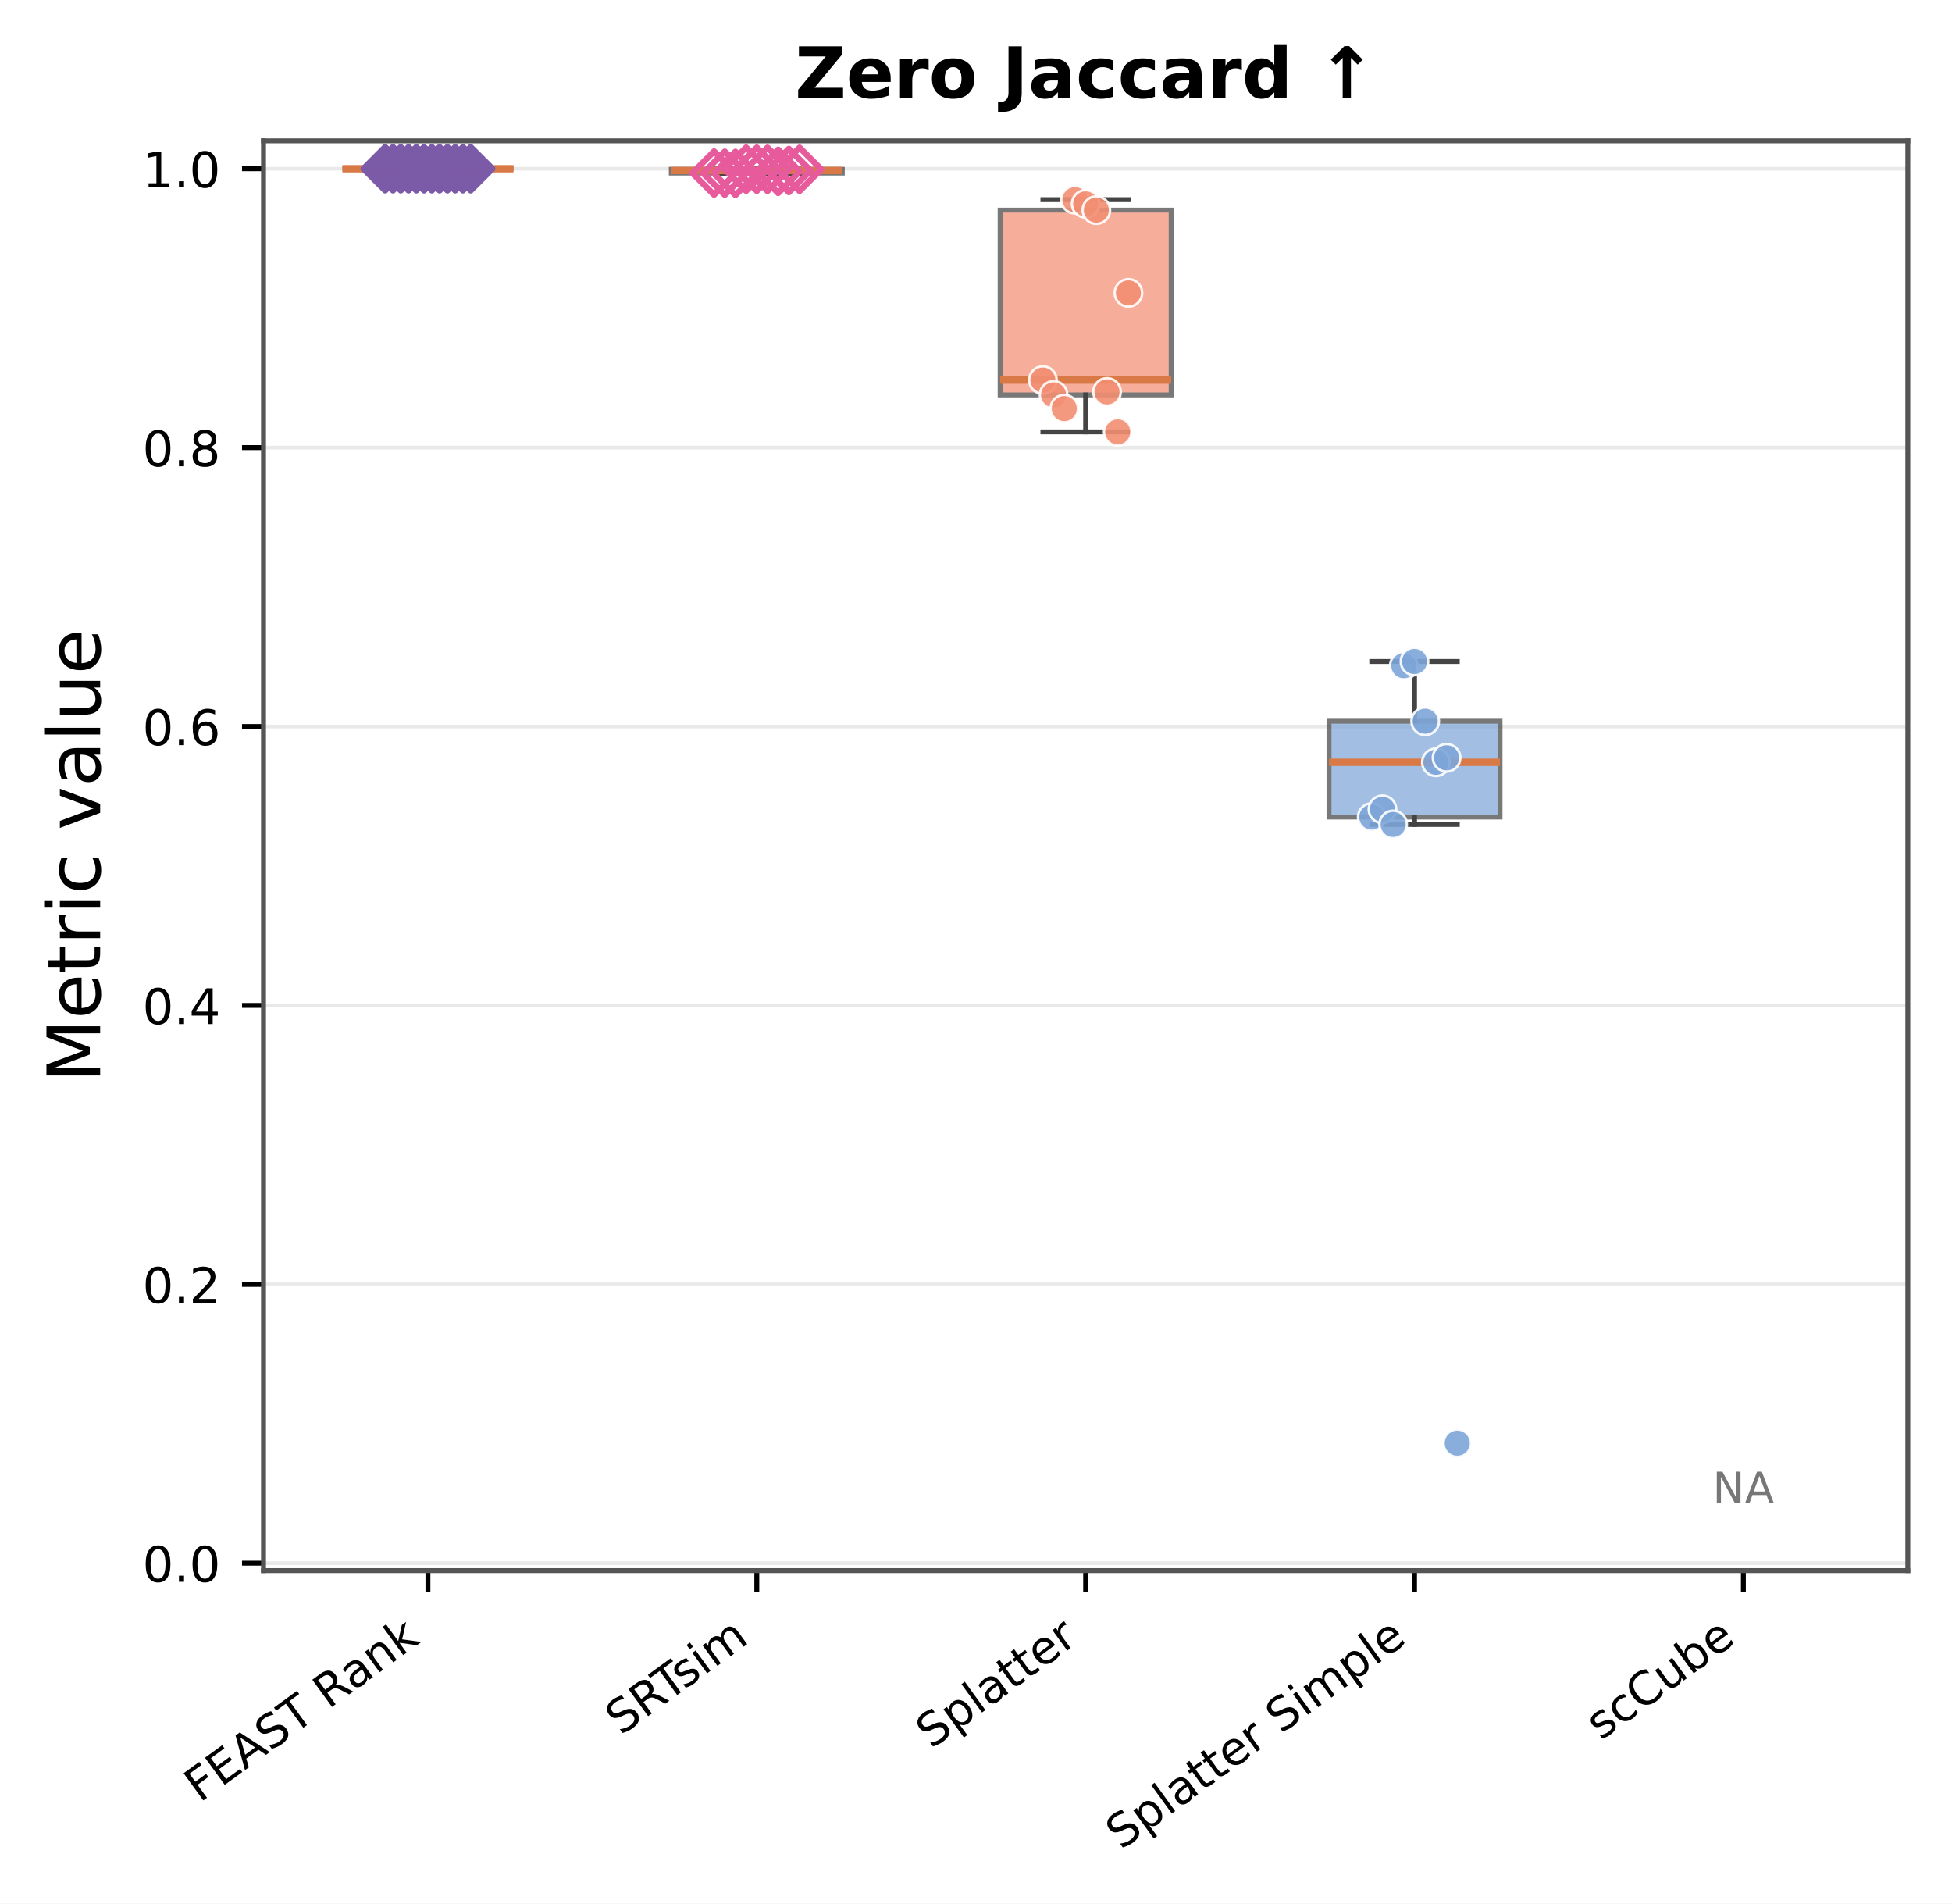
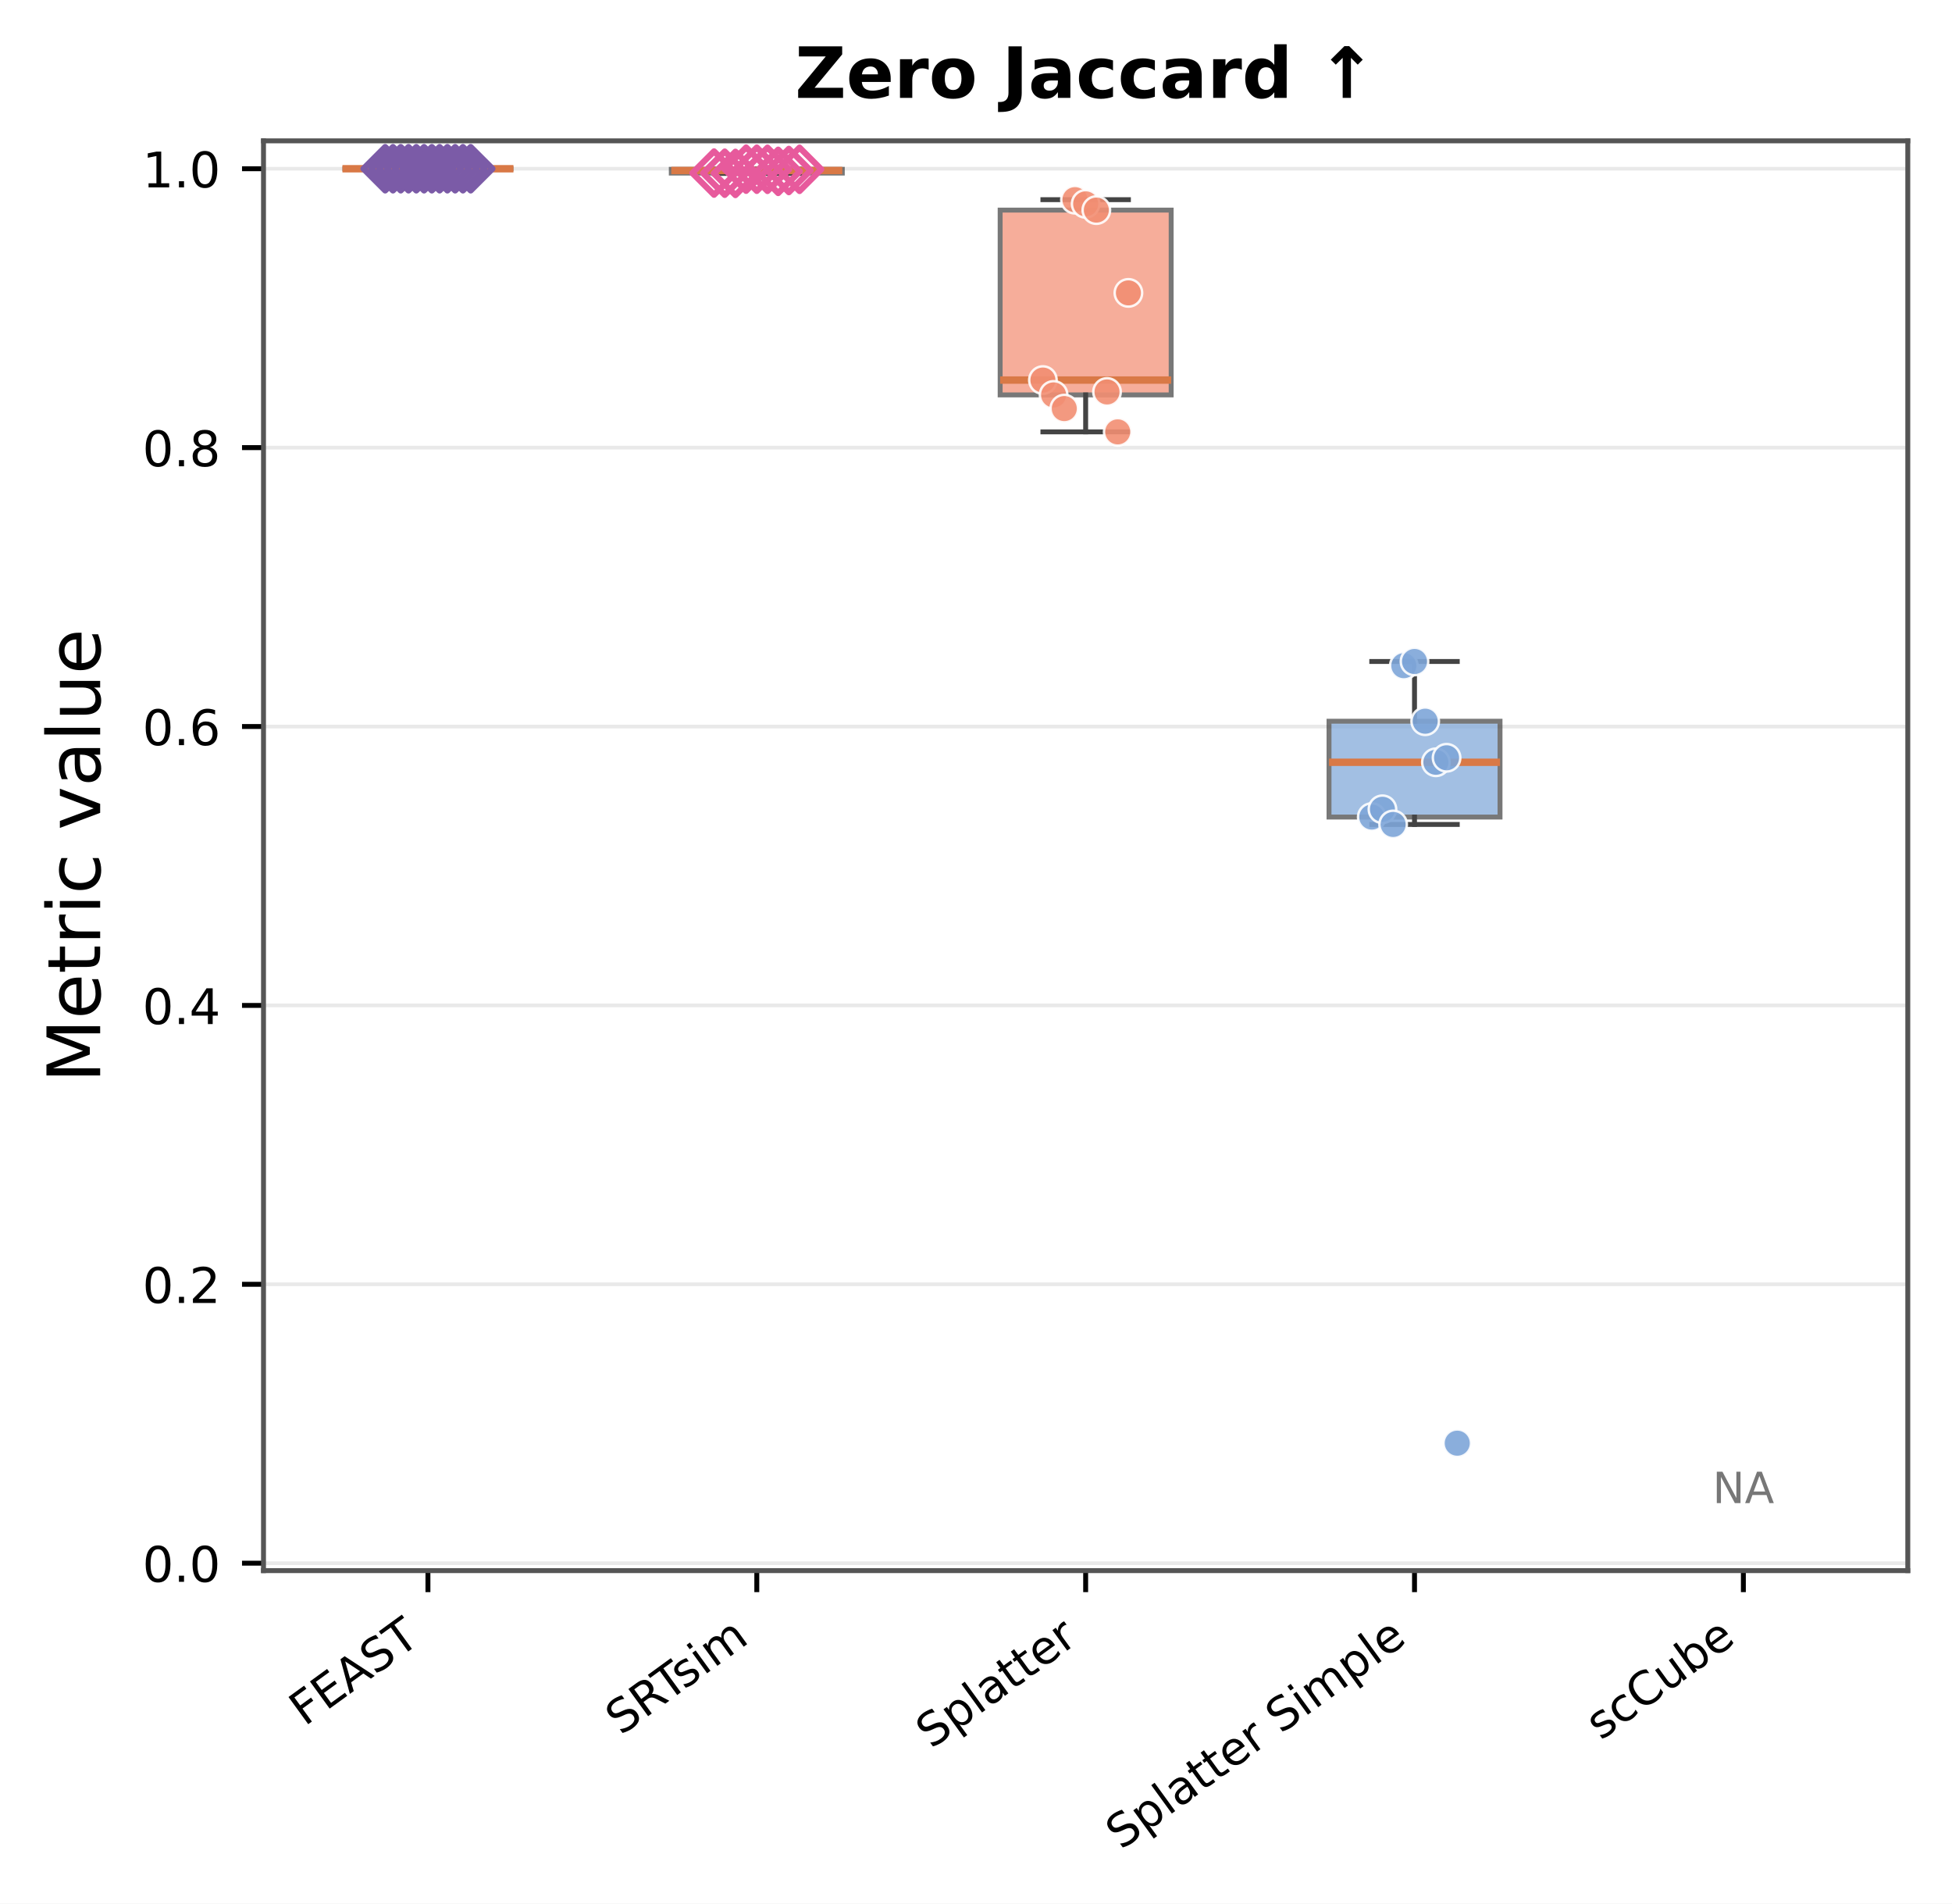
<svg xmlns="http://www.w3.org/2000/svg" xmlns:xlink="http://www.w3.org/1999/xlink" width="317.963pt" height="310.013pt" viewBox="0 0 317.963 310.013" version="1.1">
  <defs>
    <style type="text/css">*{stroke-linejoin: round; stroke-linecap: butt}</style>
  </defs>
  <g id="figure_1">
    <g id="patch_1">
      <path d="M 0 310.013  L 317.963 310.013  L 317.963 0  L 0 0  z " style="fill: #ffffff" />
    </g>
    <g id="axes_1">
      <g id="patch_2">
        <path d="M 42.923 255.786  L 310.763 255.786  L 310.763 22.938  L 42.923 22.938  z " style="fill: #ffffff" />
      </g>
      <g id="matplotlib.axis_1">
        <g id="xtick_1">
          <g id="line2d_1">
            <defs>
              <path id="mc870efa23a" d="M 0 0  L 0 3.5  " style="stroke: #000000; stroke-width: 0.8" />
            </defs>
            <g>
              <use xlink:href="#mc870efa23a" x="69.707" y="255.786" style="stroke: #000000; stroke-width: 0.8" />
            </g>
          </g>
          <g id="text_1">
-             <text style="font-size: 7.5px; font-family: 'DejaVu Sans', 'Bitstream Vera Sans', 'Computer Modern Sans Serif', 'Lucida Grande', 'Verdana', 'Geneva', 'Lucid', 'Arial', 'Helvetica', 'Avant Garde', sans-serif" transform="translate(32.52799 293.6397) rotate(-36)">FEAST Rank</text>
+             <text style="font-size: 7.5px; font-family: 'DejaVu Sans', 'Bitstream Vera Sans', 'Computer Modern Sans Serif', 'Lucida Grande', 'Verdana', 'Geneva', 'Lucid', 'Arial', 'Helvetica', 'Avant Garde', sans-serif" transform="translate(49.61595 281.2241) rotate(-36)">FEAST</text>
          </g>
        </g>
        <g id="xtick_2">
          <g id="line2d_2">
            <g>
              <use xlink:href="#mc870efa23a" x="123.275" y="255.786" style="stroke: #000000; stroke-width: 0.8" />
            </g>
          </g>
          <g id="text_2">
            <text style="font-size: 7.5px; font-family: 'DejaVu Sans', 'Bitstream Vera Sans', 'Computer Modern Sans Serif', 'Lucida Grande', 'Verdana', 'Geneva', 'Lucid', 'Arial', 'Helvetica', 'Avant Garde', sans-serif" transform="translate(101.1314 282.7158) rotate(-36)">SRTsim</text>
          </g>
        </g>
        <g id="xtick_3">
          <g id="line2d_3">
            <g>
              <use xlink:href="#mc870efa23a" x="176.843" y="255.786" style="stroke: #000000; stroke-width: 0.8" />
            </g>
          </g>
          <g id="text_3">
            <text style="font-size: 7.5px; font-family: 'DejaVu Sans', 'Bitstream Vera Sans', 'Computer Modern Sans Serif', 'Lucida Grande', 'Verdana', 'Geneva', 'Lucid', 'Arial', 'Helvetica', 'Avant Garde', sans-serif" transform="translate(151.6912 284.9014) rotate(-36)">Splatter</text>
          </g>
        </g>
        <g id="xtick_4">
          <g id="line2d_4">
            <g>
              <use xlink:href="#mc870efa23a" x="230.411" y="255.786" style="stroke: #000000; stroke-width: 0.8" />
            </g>
          </g>
          <g id="text_4">
            <text style="font-size: 7.5px; font-family: 'DejaVu Sans', 'Bitstream Vera Sans', 'Computer Modern Sans Serif', 'Lucida Grande', 'Verdana', 'Geneva', 'Lucid', 'Arial', 'Helvetica', 'Avant Garde', sans-serif" transform="translate(182.6118 301.3557) rotate(-36)">Splatter Simple</text>
          </g>
        </g>
        <g id="xtick_5">
          <g id="line2d_5">
            <g>
              <use xlink:href="#mc870efa23a" x="283.979" y="255.786" style="stroke: #000000; stroke-width: 0.8" />
            </g>
          </g>
          <g id="text_5">
            <text style="font-size: 7.5px; font-family: 'DejaVu Sans', 'Bitstream Vera Sans', 'Computer Modern Sans Serif', 'Lucida Grande', 'Verdana', 'Geneva', 'Lucid', 'Arial', 'Helvetica', 'Avant Garde', sans-serif" transform="translate(260.7555 283.5004) rotate(-36)">scCube</text>
          </g>
        </g>
      </g>
      <g id="matplotlib.axis_2">
        <g id="ytick_1">
          <g id="line2d_6">
-             <path d="M 42.923 254.575  L 310.763 254.575  " clip-path="url(#pabf398de43)" style="fill: none; stroke: #dddddd; stroke-opacity: 0.65; stroke-width: 0.6; stroke-linecap: square" />
+             <path d="M 42.923 254.575  L 310.763 254.575  " clip-path="url(#pfcaba58bba)" style="fill: none; stroke: #dddddd; stroke-opacity: 0.65; stroke-width: 0.6; stroke-linecap: square" />
          </g>
          <g id="line2d_7">
            <defs>
              <path id="m48dd4f8573" d="M 0 0  L -3.5 0  " style="stroke: #000000; stroke-width: 0.8" />
            </defs>
            <g>
              <use xlink:href="#m48dd4f8573" x="42.923" y="254.575" style="stroke: #000000; stroke-width: 0.8" />
            </g>
          </g>
          <g id="text_6">
            <text style="font-size: 8px; font-family: 'DejaVu Sans', 'Bitstream Vera Sans', 'Computer Modern Sans Serif', 'Lucida Grande', 'Verdana', 'Geneva', 'Lucid', 'Arial', 'Helvetica', 'Avant Garde', sans-serif; text-anchor: end" x="35.923" y="257.614" transform="rotate(-0 35.92344 257.6144)">0.0</text>
          </g>
        </g>
        <g id="ytick_2">
          <g id="line2d_8">
-             <path d="M 42.923 209.156  L 310.763 209.156  " clip-path="url(#pabf398de43)" style="fill: none; stroke: #dddddd; stroke-opacity: 0.65; stroke-width: 0.6; stroke-linecap: square" />
+             <path d="M 42.923 209.156  L 310.763 209.156  " clip-path="url(#pfcaba58bba)" style="fill: none; stroke: #dddddd; stroke-opacity: 0.65; stroke-width: 0.6; stroke-linecap: square" />
          </g>
          <g id="line2d_9">
            <g>
              <use xlink:href="#m48dd4f8573" x="42.923" y="209.156" style="stroke: #000000; stroke-width: 0.8" />
            </g>
          </g>
          <g id="text_7">
            <text style="font-size: 8px; font-family: 'DejaVu Sans', 'Bitstream Vera Sans', 'Computer Modern Sans Serif', 'Lucida Grande', 'Verdana', 'Geneva', 'Lucid', 'Arial', 'Helvetica', 'Avant Garde', sans-serif; text-anchor: end" x="35.923" y="212.195" transform="rotate(-0 35.92344 212.1954)">0.2</text>
          </g>
        </g>
        <g id="ytick_3">
          <g id="line2d_10">
-             <path d="M 42.923 163.737  L 310.763 163.737  " clip-path="url(#pabf398de43)" style="fill: none; stroke: #dddddd; stroke-opacity: 0.65; stroke-width: 0.6; stroke-linecap: square" />
+             <path d="M 42.923 163.737  L 310.763 163.737  " clip-path="url(#pfcaba58bba)" style="fill: none; stroke: #dddddd; stroke-opacity: 0.65; stroke-width: 0.6; stroke-linecap: square" />
          </g>
          <g id="line2d_11">
            <g>
              <use xlink:href="#m48dd4f8573" x="42.923" y="163.737" style="stroke: #000000; stroke-width: 0.8" />
            </g>
          </g>
          <g id="text_8">
            <text style="font-size: 8px; font-family: 'DejaVu Sans', 'Bitstream Vera Sans', 'Computer Modern Sans Serif', 'Lucida Grande', 'Verdana', 'Geneva', 'Lucid', 'Arial', 'Helvetica', 'Avant Garde', sans-serif; text-anchor: end" x="35.923" y="166.776" transform="rotate(-0 35.92344 166.7763)">0.4</text>
          </g>
        </g>
        <g id="ytick_4">
          <g id="line2d_12">
-             <path d="M 42.923 118.318  L 310.763 118.318  " clip-path="url(#pabf398de43)" style="fill: none; stroke: #dddddd; stroke-opacity: 0.65; stroke-width: 0.6; stroke-linecap: square" />
+             <path d="M 42.923 118.318  L 310.763 118.318  " clip-path="url(#pfcaba58bba)" style="fill: none; stroke: #dddddd; stroke-opacity: 0.65; stroke-width: 0.6; stroke-linecap: square" />
          </g>
          <g id="line2d_13">
            <g>
              <use xlink:href="#m48dd4f8573" x="42.923" y="118.318" style="stroke: #000000; stroke-width: 0.8" />
            </g>
          </g>
          <g id="text_9">
            <text style="font-size: 8px; font-family: 'DejaVu Sans', 'Bitstream Vera Sans', 'Computer Modern Sans Serif', 'Lucida Grande', 'Verdana', 'Geneva', 'Lucid', 'Arial', 'Helvetica', 'Avant Garde', sans-serif; text-anchor: end" x="35.923" y="121.357" transform="rotate(-0 35.92344 121.3573)">0.6</text>
          </g>
        </g>
        <g id="ytick_5">
          <g id="line2d_14">
-             <path d="M 42.923 72.899  L 310.763 72.899  " clip-path="url(#pabf398de43)" style="fill: none; stroke: #dddddd; stroke-opacity: 0.65; stroke-width: 0.6; stroke-linecap: square" />
+             <path d="M 42.923 72.899  L 310.763 72.899  " clip-path="url(#pfcaba58bba)" style="fill: none; stroke: #dddddd; stroke-opacity: 0.65; stroke-width: 0.6; stroke-linecap: square" />
          </g>
          <g id="line2d_15">
            <g>
              <use xlink:href="#m48dd4f8573" x="42.923" y="72.899" style="stroke: #000000; stroke-width: 0.8" />
            </g>
          </g>
          <g id="text_10">
            <text style="font-size: 8px; font-family: 'DejaVu Sans', 'Bitstream Vera Sans', 'Computer Modern Sans Serif', 'Lucida Grande', 'Verdana', 'Geneva', 'Lucid', 'Arial', 'Helvetica', 'Avant Garde', sans-serif; text-anchor: end" x="35.923" y="75.938" transform="rotate(-0 35.92344 75.93822)">0.8</text>
          </g>
        </g>
        <g id="ytick_6">
          <g id="line2d_16">
-             <path d="M 42.923 27.48  L 310.763 27.48  " clip-path="url(#pabf398de43)" style="fill: none; stroke: #dddddd; stroke-opacity: 0.65; stroke-width: 0.6; stroke-linecap: square" />
+             <path d="M 42.923 27.48  L 310.763 27.48  " clip-path="url(#pfcaba58bba)" style="fill: none; stroke: #dddddd; stroke-opacity: 0.65; stroke-width: 0.6; stroke-linecap: square" />
          </g>
          <g id="line2d_17">
            <g>
              <use xlink:href="#m48dd4f8573" x="42.923" y="27.48" style="stroke: #000000; stroke-width: 0.8" />
            </g>
          </g>
          <g id="text_11">
            <text style="font-size: 8px; font-family: 'DejaVu Sans', 'Bitstream Vera Sans', 'Computer Modern Sans Serif', 'Lucida Grande', 'Verdana', 'Geneva', 'Lucid', 'Arial', 'Helvetica', 'Avant Garde', sans-serif; text-anchor: end" x="35.923" y="30.519" transform="rotate(-0 35.92344 30.51917)">1.0</text>
          </g>
        </g>
        <g id="text_12">
          <text style="font-size: 12px; font-family: 'DejaVu Sans', 'Bitstream Vera Sans', 'Computer Modern Sans Serif', 'Lucida Grande', 'Verdana', 'Geneva', 'Lucid', 'Arial', 'Helvetica', 'Avant Garde', sans-serif; text-anchor: middle" x="16.318" y="139.362" transform="rotate(-90 16.31812 139.3622)">Metric value</text>
        </g>
      </g>
      <g id="patch_3">
-         <path d="M 55.78 27.48  L 83.635 27.48  L 83.635 27.48  L 55.78 27.48  L 55.78 27.48  z " clip-path="url(#pabf398de43)" style="fill: #7b5ba7; opacity: 0.72; stroke: #444444; stroke-width: 0.8; stroke-linejoin: miter" />
+         <path d="M 55.78 27.48  L 83.635 27.48  L 83.635 27.48  L 55.78 27.48  L 55.78 27.48  z " clip-path="url(#pfcaba58bba)" style="fill: #7b5ba7; opacity: 0.72; stroke: #444444; stroke-width: 0.8; stroke-linejoin: miter" />
      </g>
      <g id="line2d_18">
-         <path d="M 69.707 27.48  L 69.707 27.48  " clip-path="url(#pabf398de43)" style="fill: none; stroke: #444444; stroke-width: 0.8; stroke-linecap: square" />
+         <path d="M 69.707 27.48  L 69.707 27.48  " clip-path="url(#pfcaba58bba)" style="fill: none; stroke: #444444; stroke-width: 0.8; stroke-linecap: square" />
      </g>
      <g id="line2d_19">
-         <path d="M 69.707 27.48  L 69.707 27.48  " clip-path="url(#pabf398de43)" style="fill: none; stroke: #444444; stroke-width: 0.8; stroke-linecap: square" />
+         <path d="M 69.707 27.48  L 69.707 27.48  " clip-path="url(#pfcaba58bba)" style="fill: none; stroke: #444444; stroke-width: 0.8; stroke-linecap: square" />
      </g>
      <g id="line2d_20">
-         <path d="M 62.744 27.48  L 76.671 27.48  " clip-path="url(#pabf398de43)" style="fill: none; stroke: #444444; stroke-width: 0.8; stroke-linecap: square" />
+         <path d="M 62.744 27.48  L 76.671 27.48  " clip-path="url(#pfcaba58bba)" style="fill: none; stroke: #444444; stroke-width: 0.8; stroke-linecap: square" />
      </g>
      <g id="line2d_21">
-         <path d="M 62.744 27.48  L 76.671 27.48  " clip-path="url(#pabf398de43)" style="fill: none; stroke: #444444; stroke-width: 0.8; stroke-linecap: square" />
+         <path d="M 62.744 27.48  L 76.671 27.48  " clip-path="url(#pfcaba58bba)" style="fill: none; stroke: #444444; stroke-width: 0.8; stroke-linecap: square" />
      </g>
      <g id="patch_4">
-         <path d="M 109.348 28.185  L 137.203 28.185  L 137.203 27.574  L 109.348 27.574  L 109.348 28.185  z " clip-path="url(#pabf398de43)" style="fill: #e75a9c; opacity: 0.72; stroke: #444444; stroke-width: 0.8; stroke-linejoin: miter" />
+         <path d="M 109.348 28.185  L 137.203 28.185  L 137.203 27.574  L 109.348 27.574  L 109.348 28.185  z " clip-path="url(#pfcaba58bba)" style="fill: #e75a9c; opacity: 0.72; stroke: #444444; stroke-width: 0.8; stroke-linejoin: miter" />
      </g>
      <g id="line2d_22">
-         <path d="M 123.275 28.185  L 123.275 28.241  " clip-path="url(#pabf398de43)" style="fill: none; stroke: #444444; stroke-width: 0.8; stroke-linecap: square" />
+         <path d="M 123.275 28.185  L 123.275 28.241  " clip-path="url(#pfcaba58bba)" style="fill: none; stroke: #444444; stroke-width: 0.8; stroke-linecap: square" />
      </g>
      <g id="line2d_23">
-         <path d="M 123.275 27.574  L 123.275 27.549  " clip-path="url(#pabf398de43)" style="fill: none; stroke: #444444; stroke-width: 0.8; stroke-linecap: square" />
+         <path d="M 123.275 27.574  L 123.275 27.549  " clip-path="url(#pfcaba58bba)" style="fill: none; stroke: #444444; stroke-width: 0.8; stroke-linecap: square" />
      </g>
      <g id="line2d_24">
-         <path d="M 116.312 28.241  L 130.239 28.241  " clip-path="url(#pabf398de43)" style="fill: none; stroke: #444444; stroke-width: 0.8; stroke-linecap: square" />
+         <path d="M 116.312 28.241  L 130.239 28.241  " clip-path="url(#pfcaba58bba)" style="fill: none; stroke: #444444; stroke-width: 0.8; stroke-linecap: square" />
      </g>
      <g id="line2d_25">
-         <path d="M 116.312 27.549  L 130.239 27.549  " clip-path="url(#pabf398de43)" style="fill: none; stroke: #444444; stroke-width: 0.8; stroke-linecap: square" />
+         <path d="M 116.312 27.549  L 130.239 27.549  " clip-path="url(#pfcaba58bba)" style="fill: none; stroke: #444444; stroke-width: 0.8; stroke-linecap: square" />
      </g>
      <g id="patch_5">
-         <path d="M 162.916 64.313  L 190.771 64.313  L 190.771 34.216  L 162.916 34.216  L 162.916 64.313  z " clip-path="url(#pabf398de43)" style="fill: #f28e73; opacity: 0.72; stroke: #444444; stroke-width: 0.8; stroke-linejoin: miter" />
+         <path d="M 162.916 64.313  L 190.771 64.313  L 190.771 34.216  L 162.916 34.216  L 162.916 64.313  z " clip-path="url(#pfcaba58bba)" style="fill: #f28e73; opacity: 0.72; stroke: #444444; stroke-width: 0.8; stroke-linejoin: miter" />
      </g>
      <g id="line2d_26">
-         <path d="M 176.843 64.313  L 176.843 70.334  " clip-path="url(#pabf398de43)" style="fill: none; stroke: #444444; stroke-width: 0.8; stroke-linecap: square" />
+         <path d="M 176.843 64.313  L 176.843 70.334  " clip-path="url(#pfcaba58bba)" style="fill: none; stroke: #444444; stroke-width: 0.8; stroke-linecap: square" />
      </g>
      <g id="line2d_27">
-         <path d="M 176.843 34.216  L 176.843 32.519  " clip-path="url(#pabf398de43)" style="fill: none; stroke: #444444; stroke-width: 0.8; stroke-linecap: square" />
+         <path d="M 176.843 34.216  L 176.843 32.519  " clip-path="url(#pfcaba58bba)" style="fill: none; stroke: #444444; stroke-width: 0.8; stroke-linecap: square" />
      </g>
      <g id="line2d_28">
-         <path d="M 169.88 70.334  L 183.807 70.334  " clip-path="url(#pabf398de43)" style="fill: none; stroke: #444444; stroke-width: 0.8; stroke-linecap: square" />
+         <path d="M 169.88 70.334  L 183.807 70.334  " clip-path="url(#pfcaba58bba)" style="fill: none; stroke: #444444; stroke-width: 0.8; stroke-linecap: square" />
      </g>
      <g id="line2d_29">
-         <path d="M 169.88 32.519  L 183.807 32.519  " clip-path="url(#pabf398de43)" style="fill: none; stroke: #444444; stroke-width: 0.8; stroke-linecap: square" />
+         <path d="M 169.88 32.519  L 183.807 32.519  " clip-path="url(#pfcaba58bba)" style="fill: none; stroke: #444444; stroke-width: 0.8; stroke-linecap: square" />
      </g>
      <g id="patch_6">
-         <path d="M 216.484 133.062  L 244.339 133.062  L 244.339 117.456  L 216.484 117.456  L 216.484 133.062  z " clip-path="url(#pabf398de43)" style="fill: #7ea6d8; opacity: 0.72; stroke: #444444; stroke-width: 0.8; stroke-linejoin: miter" />
+         <path d="M 216.484 133.062  L 244.339 133.062  L 244.339 117.456  L 216.484 117.456  L 216.484 133.062  z " clip-path="url(#pfcaba58bba)" style="fill: #7ea6d8; opacity: 0.72; stroke: #444444; stroke-width: 0.8; stroke-linejoin: miter" />
      </g>
      <g id="line2d_30">
-         <path d="M 230.411 133.062  L 230.411 134.267  " clip-path="url(#pabf398de43)" style="fill: none; stroke: #444444; stroke-width: 0.8; stroke-linecap: square" />
+         <path d="M 230.411 133.062  L 230.411 134.267  " clip-path="url(#pfcaba58bba)" style="fill: none; stroke: #444444; stroke-width: 0.8; stroke-linecap: square" />
      </g>
      <g id="line2d_31">
-         <path d="M 230.411 117.456  L 230.411 107.727  " clip-path="url(#pabf398de43)" style="fill: none; stroke: #444444; stroke-width: 0.8; stroke-linecap: square" />
+         <path d="M 230.411 117.456  L 230.411 107.727  " clip-path="url(#pfcaba58bba)" style="fill: none; stroke: #444444; stroke-width: 0.8; stroke-linecap: square" />
      </g>
      <g id="line2d_32">
-         <path d="M 223.448 134.267  L 237.375 134.267  " clip-path="url(#pabf398de43)" style="fill: none; stroke: #444444; stroke-width: 0.8; stroke-linecap: square" />
+         <path d="M 223.448 134.267  L 237.375 134.267  " clip-path="url(#pfcaba58bba)" style="fill: none; stroke: #444444; stroke-width: 0.8; stroke-linecap: square" />
      </g>
      <g id="line2d_33">
-         <path d="M 223.448 107.727  L 237.375 107.727  " clip-path="url(#pabf398de43)" style="fill: none; stroke: #444444; stroke-width: 0.8; stroke-linecap: square" />
+         <path d="M 223.448 107.727  L 237.375 107.727  " clip-path="url(#pfcaba58bba)" style="fill: none; stroke: #444444; stroke-width: 0.8; stroke-linecap: square" />
      </g>
      <g id="line2d_34">
-         <path d="M 55.78 27.48  L 83.635 27.48  " clip-path="url(#pabf398de43)" style="fill: none; stroke: #d97946; stroke-width: 1.2" />
+         <path d="M 55.78 27.48  L 83.635 27.48  " clip-path="url(#pfcaba58bba)" style="fill: none; stroke: #d97946; stroke-width: 1.2" />
      </g>
      <g id="line2d_35">
-         <path d="M 109.348 27.768  L 137.203 27.768  " clip-path="url(#pabf398de43)" style="fill: none; stroke: #d97946; stroke-width: 1.2" />
+         <path d="M 109.348 27.768  L 137.203 27.768  " clip-path="url(#pfcaba58bba)" style="fill: none; stroke: #d97946; stroke-width: 1.2" />
      </g>
      <g id="line2d_36">
-         <path d="M 162.916 61.896  L 190.771 61.896  " clip-path="url(#pabf398de43)" style="fill: none; stroke: #d97946; stroke-width: 1.2" />
+         <path d="M 162.916 61.896  L 190.771 61.896  " clip-path="url(#pfcaba58bba)" style="fill: none; stroke: #d97946; stroke-width: 1.2" />
      </g>
      <g id="line2d_37">
-         <path d="M 216.484 124.142  L 244.339 124.142  " clip-path="url(#pabf398de43)" style="fill: none; stroke: #d97946; stroke-width: 1.2" />
+         <path d="M 216.484 124.142  L 244.339 124.142  " clip-path="url(#pfcaba58bba)" style="fill: none; stroke: #d97946; stroke-width: 1.2" />
      </g>
      <g id="patch_7">
        <path d="M 42.923 255.786  L 42.923 22.938  " style="fill: none; stroke: #555555; stroke-width: 0.8; stroke-linejoin: miter; stroke-linecap: square" />
      </g>
      <g id="patch_8">
        <path d="M 310.763 255.786  L 310.763 22.938  " style="fill: none; stroke: #555555; stroke-width: 0.8; stroke-linejoin: miter; stroke-linecap: square" />
      </g>
      <g id="patch_9">
        <path d="M 42.923 255.786  L 310.763 255.786  " style="fill: none; stroke: #555555; stroke-width: 0.8; stroke-linejoin: miter; stroke-linecap: square" />
      </g>
      <g id="patch_10">
        <path d="M 42.923 22.938  L 310.763 22.938  " style="fill: none; stroke: #555555; stroke-width: 0.8; stroke-linejoin: miter; stroke-linecap: square" />
      </g>
      <g id="PathCollection_1">
        <defs>
          <path id="m81d2c9d20d" d="M 0 2.236  C 0.593 2.236 1.162 2 1.581 1.581  C 2 1.162 2.236 0.593 2.236 0  C 2.236 -0.593 2 -1.162 1.581 -1.581  C 1.162 -2 0.593 -2.236 0 -2.236  C -0.593 -2.236 -1.162 -2 -1.581 -1.581  C -2 -1.162 -2.236 -0.593 -2.236 0  C -2.236 0.593 -2 1.162 -1.581 1.581  C -1.162 2 -0.593 2.236 0 2.236  z " style="stroke: #ffffff; stroke-opacity: 0.9; stroke-width: 0.4" />
        </defs>
-         <g clip-path="url(#pabf398de43)">
+         <g clip-path="url(#pfcaba58bba)">
          <use xlink:href="#m81d2c9d20d" x="169.88" y="61.896" style="fill: #f28e73; fill-opacity: 0.9; stroke: #ffffff; stroke-opacity: 0.9; stroke-width: 0.4" />
          <use xlink:href="#m81d2c9d20d" x="171.621" y="64.313" style="fill: #f28e73; fill-opacity: 0.9; stroke: #ffffff; stroke-opacity: 0.9; stroke-width: 0.4" />
          <use xlink:href="#m81d2c9d20d" x="173.362" y="66.541" style="fill: #f28e73; fill-opacity: 0.9; stroke: #ffffff; stroke-opacity: 0.9; stroke-width: 0.4" />
          <use xlink:href="#m81d2c9d20d" x="175.102" y="32.519" style="fill: #f28e73; fill-opacity: 0.9; stroke: #ffffff; stroke-opacity: 0.9; stroke-width: 0.4" />
          <use xlink:href="#m81d2c9d20d" x="176.843" y="33.201" style="fill: #f28e73; fill-opacity: 0.9; stroke: #ffffff; stroke-opacity: 0.9; stroke-width: 0.4" />
          <use xlink:href="#m81d2c9d20d" x="178.584" y="34.216" style="fill: #f28e73; fill-opacity: 0.9; stroke: #ffffff; stroke-opacity: 0.9; stroke-width: 0.4" />
          <use xlink:href="#m81d2c9d20d" x="180.325" y="63.83" style="fill: #f28e73; fill-opacity: 0.9; stroke: #ffffff; stroke-opacity: 0.9; stroke-width: 0.4" />
          <use xlink:href="#m81d2c9d20d" x="182.066" y="70.334" style="fill: #f28e73; fill-opacity: 0.9; stroke: #ffffff; stroke-opacity: 0.9; stroke-width: 0.4" />
          <use xlink:href="#m81d2c9d20d" x="183.807" y="47.698" style="fill: #f28e73; fill-opacity: 0.9; stroke: #ffffff; stroke-opacity: 0.9; stroke-width: 0.4" />
        </g>
      </g>
      <g id="PathCollection_2">
        <defs>
          <path id="m35ff38a7a5" d="M 0 2.236  C 0.593 2.236 1.162 2 1.581 1.581  C 2 1.162 2.236 0.593 2.236 0  C 2.236 -0.593 2 -1.162 1.581 -1.581  C 1.162 -2 0.593 -2.236 0 -2.236  C -0.593 -2.236 -1.162 -2 -1.581 -1.581  C -2 -1.162 -2.236 -0.593 -2.236 0  C -2.236 0.593 -2 1.162 -1.581 1.581  C -1.162 2 -0.593 2.236 0 2.236  z " style="stroke: #ffffff; stroke-opacity: 0.9; stroke-width: 0.4" />
        </defs>
-         <g clip-path="url(#pabf398de43)">
+         <g clip-path="url(#pfcaba58bba)">
          <use xlink:href="#m35ff38a7a5" x="223.448" y="133.062" style="fill: #7ea6d8; fill-opacity: 0.9; stroke: #ffffff; stroke-opacity: 0.9; stroke-width: 0.4" />
          <use xlink:href="#m35ff38a7a5" x="225.189" y="131.797" style="fill: #7ea6d8; fill-opacity: 0.9; stroke: #ffffff; stroke-opacity: 0.9; stroke-width: 0.4" />
          <use xlink:href="#m35ff38a7a5" x="226.93" y="134.267" style="fill: #7ea6d8; fill-opacity: 0.9; stroke: #ffffff; stroke-opacity: 0.9; stroke-width: 0.4" />
          <use xlink:href="#m35ff38a7a5" x="228.67" y="108.407" style="fill: #7ea6d8; fill-opacity: 0.9; stroke: #ffffff; stroke-opacity: 0.9; stroke-width: 0.4" />
          <use xlink:href="#m35ff38a7a5" x="230.411" y="107.727" style="fill: #7ea6d8; fill-opacity: 0.9; stroke: #ffffff; stroke-opacity: 0.9; stroke-width: 0.4" />
          <use xlink:href="#m35ff38a7a5" x="232.152" y="117.456" style="fill: #7ea6d8; fill-opacity: 0.9; stroke: #ffffff; stroke-opacity: 0.9; stroke-width: 0.4" />
          <use xlink:href="#m35ff38a7a5" x="233.893" y="124.142" style="fill: #7ea6d8; fill-opacity: 0.9; stroke: #ffffff; stroke-opacity: 0.9; stroke-width: 0.4" />
          <use xlink:href="#m35ff38a7a5" x="235.634" y="123.409" style="fill: #7ea6d8; fill-opacity: 0.9; stroke: #ffffff; stroke-opacity: 0.9; stroke-width: 0.4" />
          <use xlink:href="#m35ff38a7a5" x="237.375" y="235.031" style="fill: #7ea6d8; fill-opacity: 0.9; stroke: #ffffff; stroke-opacity: 0.9; stroke-width: 0.4" />
        </g>
      </g>
      <g id="text_13">
        <text style="font-size: 7px; font-family: 'DejaVu Sans', 'Bitstream Vera Sans', 'Computer Modern Sans Serif', 'Lucida Grande', 'Verdana', 'Geneva', 'Lucid', 'Arial', 'Helvetica', 'Avant Garde', sans-serif; text-anchor: middle; fill: #777777" x="283.979" y="244.791" transform="rotate(-0 283.9794 244.7906)">NA</text>
      </g>
      <g id="text_14">
        <text style="font-weight: 700; font-size: 11.5px; font-family: 'DejaVu Sans', 'Bitstream Vera Sans', 'Computer Modern Sans Serif', 'Lucida Grande', 'Verdana', 'Geneva', 'Lucid', 'Arial', 'Helvetica', 'Avant Garde', sans-serif; text-anchor: middle" x="176.843" y="15.938" transform="rotate(-0 176.8434 15.9382)">Zero Jaccard ↑</text>
      </g>
      <g id="PathCollection_3">
        <defs>
          <path id="C0_0_3127b42820" d="M -0 3.536  L 3.536 -0  L 0 -3.536  L -3.536 -0  z " />
        </defs>
-         <g clip-path="url(#pabf398de43)">
+         <g clip-path="url(#pfcaba58bba)">
          <use xlink:href="#C0_0_3127b42820" x="62.744" y="27.48" style="fill: none; stroke: #7b5ba7" />
        </g>
-         <g clip-path="url(#pabf398de43)">
+         <g clip-path="url(#pfcaba58bba)">
          <use xlink:href="#C0_0_3127b42820" x="64.01" y="27.48" style="fill: none; stroke: #7b5ba7" />
        </g>
-         <g clip-path="url(#pabf398de43)">
+         <g clip-path="url(#pfcaba58bba)">
          <use xlink:href="#C0_0_3127b42820" x="65.276" y="27.48" style="fill: none; stroke: #7b5ba7" />
        </g>
-         <g clip-path="url(#pabf398de43)">
+         <g clip-path="url(#pfcaba58bba)">
          <use xlink:href="#C0_0_3127b42820" x="66.542" y="27.48" style="fill: none; stroke: #7b5ba7" />
        </g>
-         <g clip-path="url(#pabf398de43)">
+         <g clip-path="url(#pfcaba58bba)">
          <use xlink:href="#C0_0_3127b42820" x="67.808" y="27.48" style="fill: none; stroke: #7b5ba7" />
        </g>
-         <g clip-path="url(#pabf398de43)">
+         <g clip-path="url(#pfcaba58bba)">
          <use xlink:href="#C0_0_3127b42820" x="69.074" y="27.48" style="fill: none; stroke: #7b5ba7" />
        </g>
-         <g clip-path="url(#pabf398de43)">
+         <g clip-path="url(#pfcaba58bba)">
          <use xlink:href="#C0_0_3127b42820" x="70.341" y="27.48" style="fill: none; stroke: #7b5ba7" />
        </g>
-         <g clip-path="url(#pabf398de43)">
+         <g clip-path="url(#pfcaba58bba)">
          <use xlink:href="#C0_0_3127b42820" x="71.607" y="27.48" style="fill: none; stroke: #7b5ba7" />
        </g>
-         <g clip-path="url(#pabf398de43)">
+         <g clip-path="url(#pfcaba58bba)">
          <use xlink:href="#C0_0_3127b42820" x="72.873" y="27.48" style="fill: none; stroke: #7b5ba7" />
        </g>
-         <g clip-path="url(#pabf398de43)">
+         <g clip-path="url(#pfcaba58bba)">
          <use xlink:href="#C0_0_3127b42820" x="74.139" y="27.48" style="fill: none; stroke: #7b5ba7" />
        </g>
-         <g clip-path="url(#pabf398de43)">
+         <g clip-path="url(#pfcaba58bba)">
          <use xlink:href="#C0_0_3127b42820" x="75.405" y="27.48" style="fill: none; stroke: #7b5ba7" />
        </g>
-         <g clip-path="url(#pabf398de43)">
+         <g clip-path="url(#pfcaba58bba)">
          <use xlink:href="#C0_0_3127b42820" x="76.671" y="27.48" style="fill: none; stroke: #7b5ba7" />
        </g>
      </g>
      <g id="PathCollection_4">
        <defs>
          <path id="C1_0_3127b42820" d="M -0 3.536  L 3.536 -0  L 0 -3.536  L -3.536 -0  z " />
        </defs>
-         <g clip-path="url(#pabf398de43)">
+         <g clip-path="url(#pfcaba58bba)">
          <use xlink:href="#C1_0_3127b42820" x="116.312" y="28.185" style="fill: none; stroke: #e75a9c" />
        </g>
-         <g clip-path="url(#pabf398de43)">
+         <g clip-path="url(#pfcaba58bba)">
          <use xlink:href="#C1_0_3127b42820" x="118.053" y="28.209" style="fill: none; stroke: #e75a9c" />
        </g>
-         <g clip-path="url(#pabf398de43)">
+         <g clip-path="url(#pfcaba58bba)">
          <use xlink:href="#C1_0_3127b42820" x="119.794" y="28.241" style="fill: none; stroke: #e75a9c" />
        </g>
-         <g clip-path="url(#pabf398de43)">
+         <g clip-path="url(#pfcaba58bba)">
          <use xlink:href="#C1_0_3127b42820" x="121.534" y="27.549" style="fill: none; stroke: #e75a9c" />
        </g>
-         <g clip-path="url(#pabf398de43)">
+         <g clip-path="url(#pfcaba58bba)">
          <use xlink:href="#C1_0_3127b42820" x="123.275" y="27.559" style="fill: none; stroke: #e75a9c" />
        </g>
-         <g clip-path="url(#pabf398de43)">
+         <g clip-path="url(#pfcaba58bba)">
          <use xlink:href="#C1_0_3127b42820" x="125.016" y="27.574" style="fill: none; stroke: #e75a9c" />
        </g>
-         <g clip-path="url(#pabf398de43)">
+         <g clip-path="url(#pfcaba58bba)">
          <use xlink:href="#C1_0_3127b42820" x="126.757" y="27.907" style="fill: none; stroke: #e75a9c" />
        </g>
-         <g clip-path="url(#pabf398de43)">
+         <g clip-path="url(#pfcaba58bba)">
          <use xlink:href="#C1_0_3127b42820" x="128.498" y="27.768" style="fill: none; stroke: #e75a9c" />
        </g>
-         <g clip-path="url(#pabf398de43)">
+         <g clip-path="url(#pfcaba58bba)">
          <use xlink:href="#C1_0_3127b42820" x="130.239" y="27.574" style="fill: none; stroke: #e75a9c" />
        </g>
      </g>
    </g>
  </g>
  <defs>
-     <clipPath id="pabf398de43">
+     <clipPath id="pfcaba58bba">
      <rect x="42.923" y="22.938" width="267.84" height="232.848" />
    </clipPath>
  </defs>
</svg>
